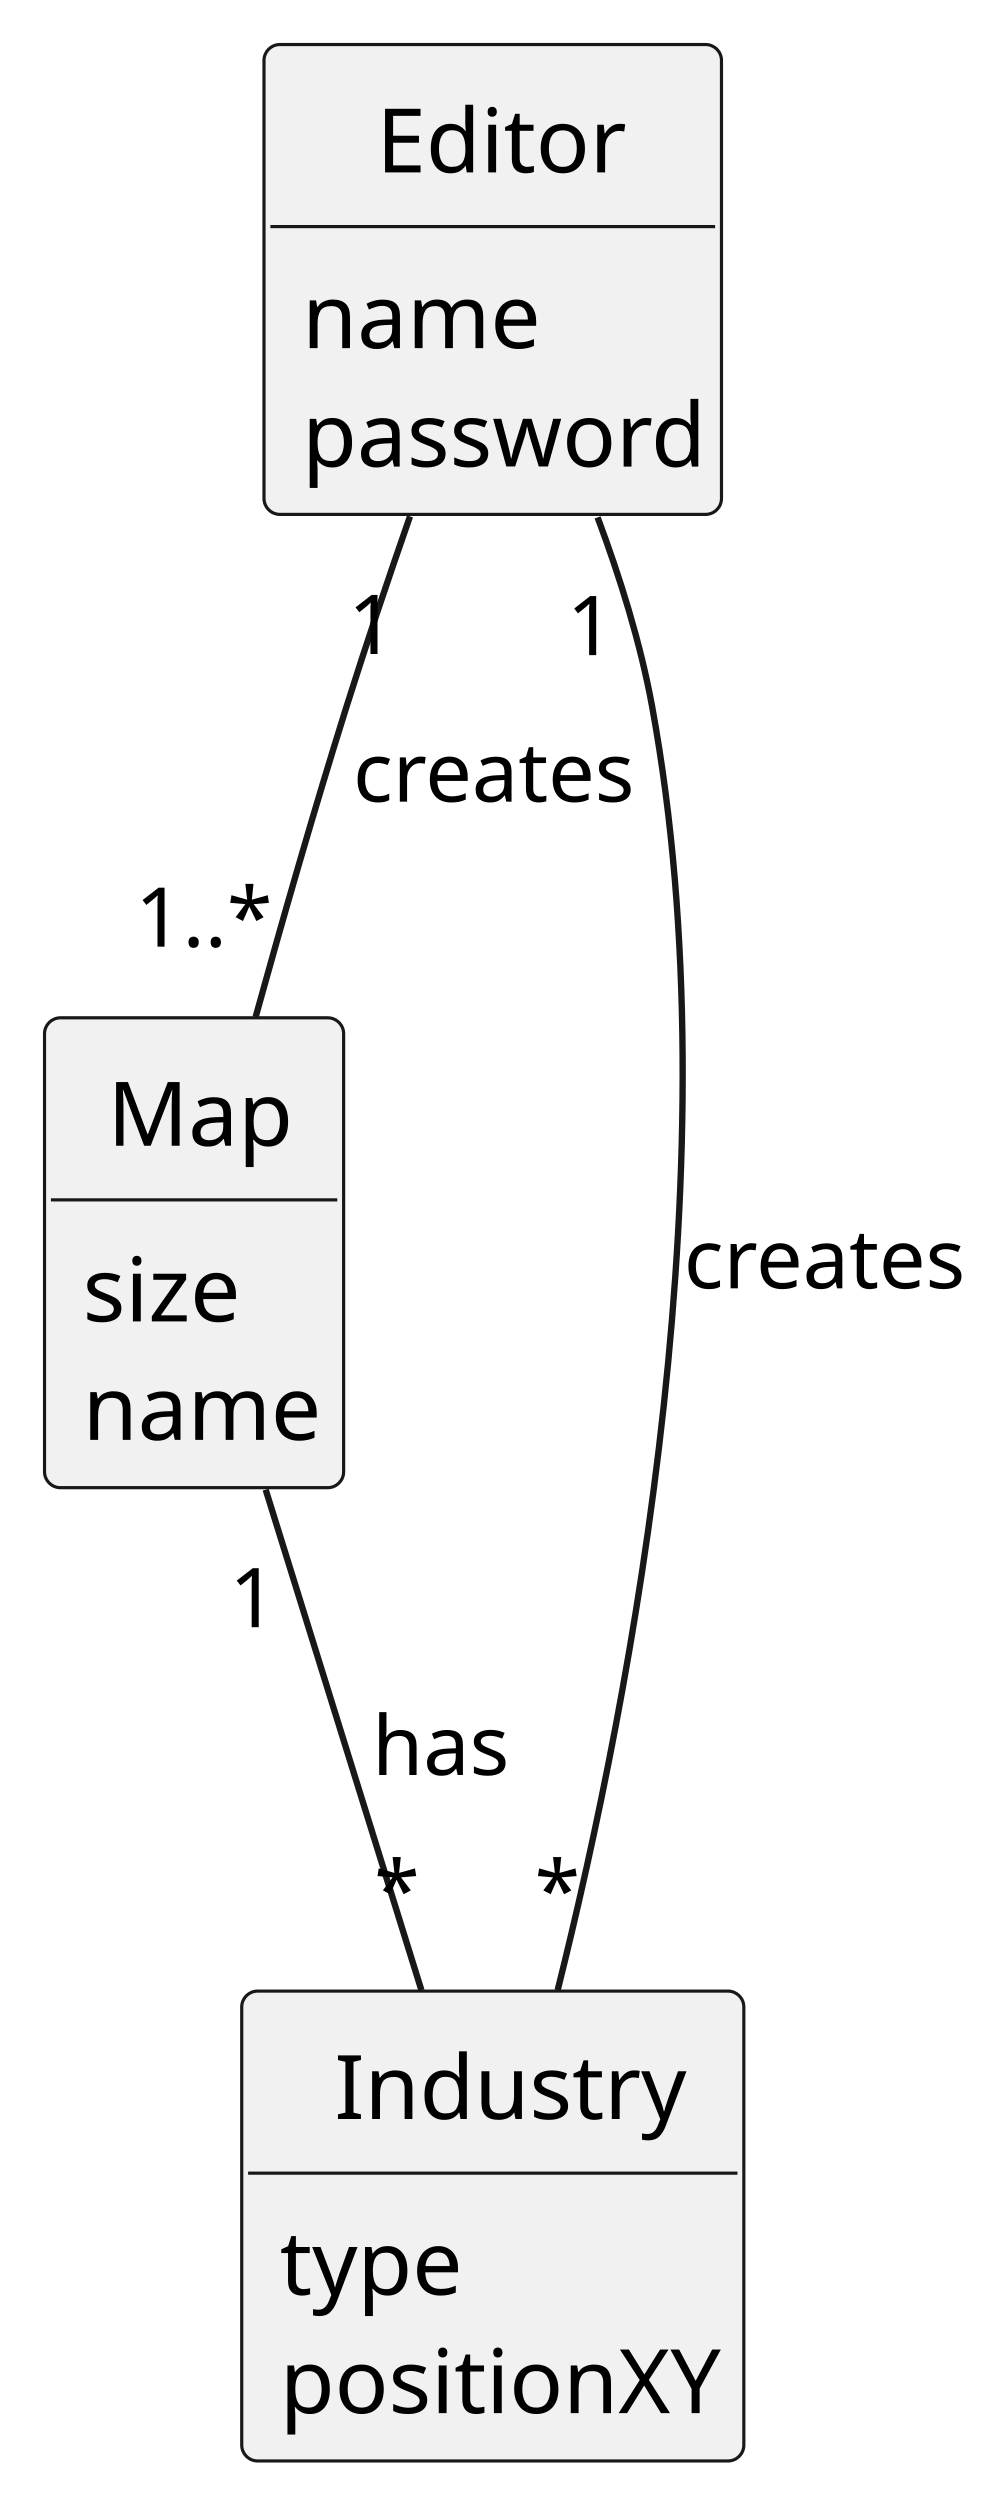
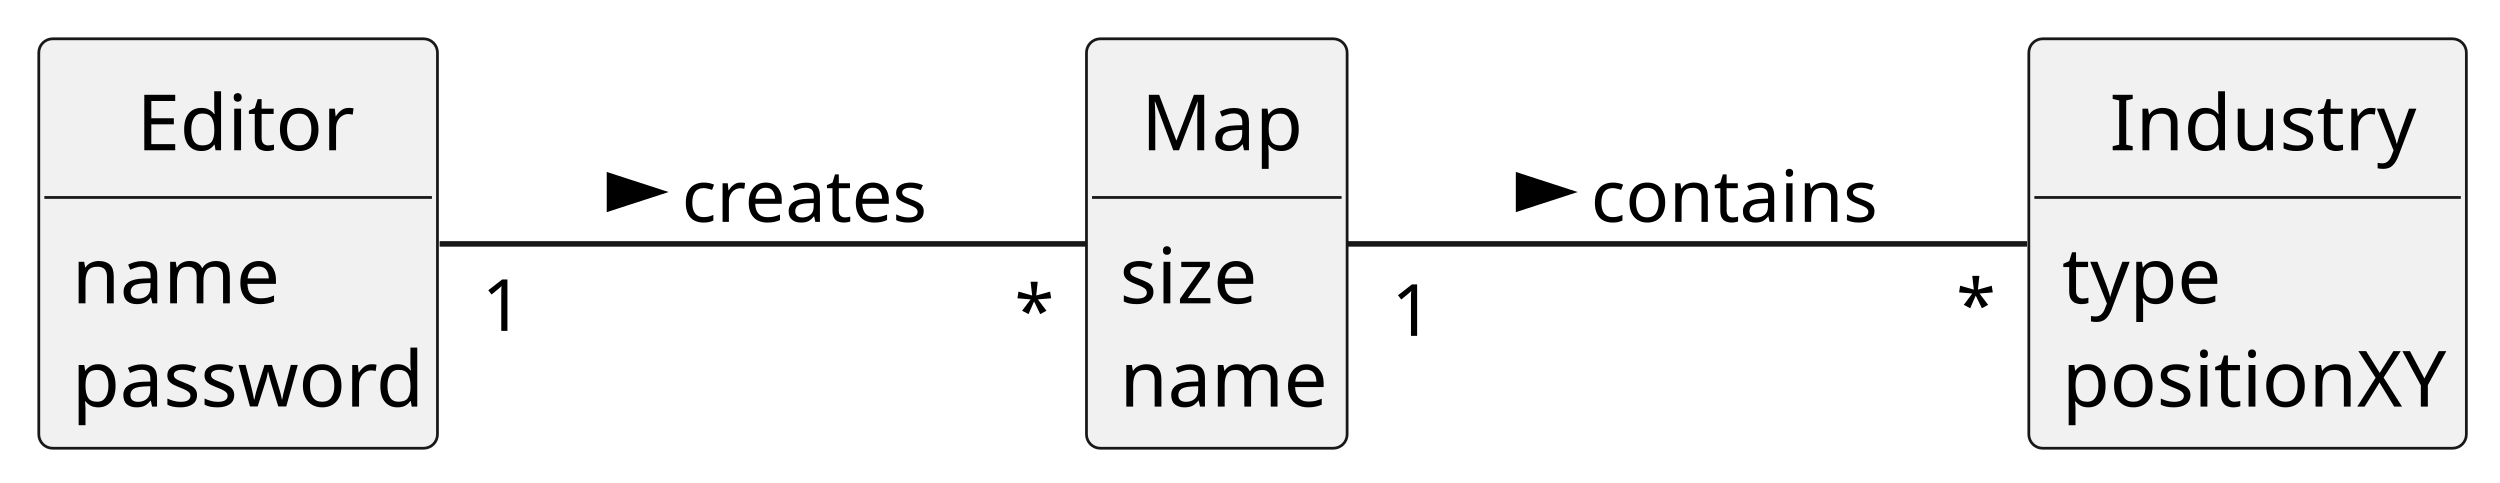
- <svg xmlns="http://www.w3.org/2000/svg" contentStyleType="text/css" height="393px" preserveAspectRatio="none" style="width:158px;height:393px;background:#FFFFFF;" version="1.1" viewBox="0 0 158 393" width="158px" zoomAndPan="magnify">
+ <svg xmlns="http://www.w3.org/2000/svg" contentStyleType="text/css" height="87px" preserveAspectRatio="none" style="width:451px;height:87px;background:#FFFFFF;" version="1.1" viewBox="0 0 451 87" width="451px" zoomAndPan="magnify">
  <defs />
  <g>
    <g id="elem_Editor">
-       <rect codeLine="13" fill="#F1F1F1" height="73.863" id="Editor" rx="2.5" ry="2.5" style="stroke:#181818;stroke-width:0.5;" width="71.917" x="41.5" y="7" />
-       <text fill="#000000" font-family="sans-serif" font-size="14" lengthAdjust="spacing" textLength="36.572" x="59.172" y="27.107">Editor</text>
-       <line style="stroke:#181818;stroke-width:0.5;" x1="42.5" x2="112.417" y1="35.621" y2="35.621" />
-       <text fill="#000000" font-family="sans-serif" font-size="14" lengthAdjust="spacing" textLength="35.02" x="47.5" y="54.728">name</text>
-       <text fill="#000000" font-family="sans-serif" font-size="14" lengthAdjust="spacing" textLength="59.917" x="47.5" y="73.35">password</text>
+       <rect codeLine="12" fill="#F1F1F1" height="73.863" id="Editor" rx="2.5" ry="2.5" style="stroke:#181818;stroke-width:0.5;" width="71.917" x="7" y="7" />
+       <text fill="#000000" font-family="sans-serif" font-size="14" lengthAdjust="spacing" textLength="36.572" x="24.672" y="27.107">Editor</text>
+       <line style="stroke:#181818;stroke-width:0.5;" x1="8" x2="77.917" y1="35.621" y2="35.621" />
+       <text fill="#000000" font-family="sans-serif" font-size="14" lengthAdjust="spacing" textLength="35.02" x="13" y="54.728">name</text>
+       <text fill="#000000" font-family="sans-serif" font-size="14" lengthAdjust="spacing" textLength="59.917" x="13" y="73.35">password</text>
    </g>
    <g id="elem_Map">
-       <rect codeLine="18" fill="#F1F1F1" height="73.863" id="Map" rx="2.5" ry="2.5" style="stroke:#181818;stroke-width:0.5;" width="47.02" x="7" y="160" />
-       <text fill="#000000" font-family="sans-serif" font-size="14" lengthAdjust="spacing" textLength="27.234" x="16.893" y="180.107">Map</text>
-       <line style="stroke:#181818;stroke-width:0.5;" x1="8" x2="53.02" y1="188.621" y2="188.621" />
-       <text fill="#000000" font-family="sans-serif" font-size="14" lengthAdjust="spacing" textLength="24.896" x="13" y="207.728">size</text>
-       <text fill="#000000" font-family="sans-serif" font-size="14" lengthAdjust="spacing" textLength="35.02" x="13" y="226.35">name</text>
+       <rect codeLine="17" fill="#F1F1F1" height="73.863" id="Map" rx="2.5" ry="2.5" style="stroke:#181818;stroke-width:0.5;" width="47.02" x="196" y="7" />
+       <text fill="#000000" font-family="sans-serif" font-size="14" lengthAdjust="spacing" textLength="27.234" x="205.893" y="27.107">Map</text>
+       <line style="stroke:#181818;stroke-width:0.5;" x1="197" x2="242.02" y1="35.621" y2="35.621" />
+       <text fill="#000000" font-family="sans-serif" font-size="14" lengthAdjust="spacing" textLength="24.896" x="202" y="54.728">size</text>
+       <text fill="#000000" font-family="sans-serif" font-size="14" lengthAdjust="spacing" textLength="35.02" x="202" y="73.35">name</text>
    </g>
    <g id="elem_Industry">
-       <rect codeLine="23" fill="#F1F1F1" height="73.863" id="Industry" rx="2.5" ry="2.5" style="stroke:#181818;stroke-width:0.5;" width="78.931" x="38" y="313" />
-       <text fill="#000000" font-family="sans-serif" font-size="14" lengthAdjust="spacing" textLength="49.8" x="52.565" y="333.107">Industry</text>
-       <line style="stroke:#181818;stroke-width:0.5;" x1="39" x2="115.931" y1="341.621" y2="341.621" />
-       <text fill="#000000" font-family="sans-serif" font-size="14" lengthAdjust="spacing" textLength="26.462" x="44" y="360.728">type</text>
-       <text fill="#000000" font-family="sans-serif" font-size="14" lengthAdjust="spacing" textLength="66.931" x="44" y="379.35">positionXY</text>
+       <rect codeLine="22" fill="#F1F1F1" height="73.863" id="Industry" rx="2.5" ry="2.5" style="stroke:#181818;stroke-width:0.5;" width="78.931" x="366" y="7" />
+       <text fill="#000000" font-family="sans-serif" font-size="14" lengthAdjust="spacing" textLength="49.8" x="380.565" y="27.107">Industry</text>
+       <line style="stroke:#181818;stroke-width:0.5;" x1="367" x2="443.931" y1="35.621" y2="35.621" />
+       <text fill="#000000" font-family="sans-serif" font-size="14" lengthAdjust="spacing" textLength="26.462" x="372" y="54.728">type</text>
+       <text fill="#000000" font-family="sans-serif" font-size="14" lengthAdjust="spacing" textLength="66.931" x="372" y="73.35">positionXY</text>
    </g>
    <g id="link_Editor_Map">
-       <path codeLine="29" d="M64.45,81.18 C61.09,90.83 57.56,101.28 54.5,111 C49.48,126.94 44.38,144.72 40.18,159.88 " fill="none" id="Editor-Map" style="stroke:#181818;stroke-width:1.0;" />
-       <text fill="#000000" font-family="sans-serif" font-size="13" lengthAdjust="spacing" textLength="42.631" x="55.5" y="126.028">creates</text>
-       <text fill="#000000" font-family="sans-serif" font-size="13" lengthAdjust="spacing" textLength="7.23" x="54.735" y="102.809">1</text>
-       <text fill="#000000" font-family="sans-serif" font-size="13" lengthAdjust="spacing" textLength="19.513" x="21.256" y="148.82">1..*</text>
+       <path codeLine="27" d="M79.31,44 C114.17,44 166.41,44 195.98,44 " fill="none" id="Editor-Map" style="stroke:#181818;stroke-width:1.0;" />
+       <polygon fill="#000000" points="119,34.645,109.955,31.707,109.955,37.584,119,34.645" style="stroke:#000000;stroke-width:1.0;" />
+       <text fill="#000000" font-family="sans-serif" font-size="13" lengthAdjust="spacing" textLength="42.631" x="123" y="40.028">creates</text>
+       <text fill="#000000" font-family="sans-serif" font-size="13" lengthAdjust="spacing" textLength="7.23" x="86.929" y="59.689">1</text>
+       <text fill="#000000" font-family="sans-serif" font-size="13" lengthAdjust="spacing" textLength="5.059" x="183.017" y="60.697">*</text>
    </g>
    <g id="link_Map_Industry">
-       <path codeLine="30" d="M41.76,234.17 C49.17,257.99 58.84,289.05 66.25,312.87 " fill="none" id="Map-Industry" style="stroke:#181818;stroke-width:1.0;" />
-       <text fill="#000000" font-family="sans-serif" font-size="13" lengthAdjust="spacing" textLength="20.96" x="58.5" y="279.028">has</text>
-       <text fill="#000000" font-family="sans-serif" font-size="13" lengthAdjust="spacing" textLength="7.23" x="36.063" y="255.798">1</text>
-       <text fill="#000000" font-family="sans-serif" font-size="13" lengthAdjust="spacing" textLength="5.059" x="58.812" y="301.809">*</text>
-     </g>
-     <g id="link_Editor_Industry">
-       <path codeLine="31" d="M93.94,81.33 C97.48,90.79 100.69,101.12 102.5,111 C115.48,181.91 99.38,266.02 87.66,312.87 " fill="none" id="Editor-Industry" style="stroke:#181818;stroke-width:1.0;" />
-       <text fill="#000000" font-family="sans-serif" font-size="13" lengthAdjust="spacing" textLength="42.631" x="107.5" y="202.528">creates</text>
-       <text fill="#000000" font-family="sans-serif" font-size="13" lengthAdjust="spacing" textLength="7.23" x="89.109" y="102.984">1</text>
-       <text fill="#000000" font-family="sans-serif" font-size="13" lengthAdjust="spacing" textLength="5.059" x="84.036" y="301.809">*</text>
+       <path codeLine="28" d="M243.06,44 C273.58,44 328.46,44 365.68,44 " fill="none" id="Map-Industry" style="stroke:#181818;stroke-width:1.0;" />
+       <polygon fill="#000000" points="283,34.645,273.955,31.707,273.955,37.584,283,34.645" style="stroke:#000000;stroke-width:1.0;" />
+       <text fill="#000000" font-family="sans-serif" font-size="13" lengthAdjust="spacing" textLength="48.42" x="287" y="40.028">contains</text>
+       <text fill="#000000" font-family="sans-serif" font-size="13" lengthAdjust="spacing" textLength="7.23" x="251.04" y="60.588">1</text>
+       <text fill="#000000" font-family="sans-serif" font-size="13" lengthAdjust="spacing" textLength="5.059" x="352.889" y="59.635">*</text>
    </g>
  </g>
</svg>
